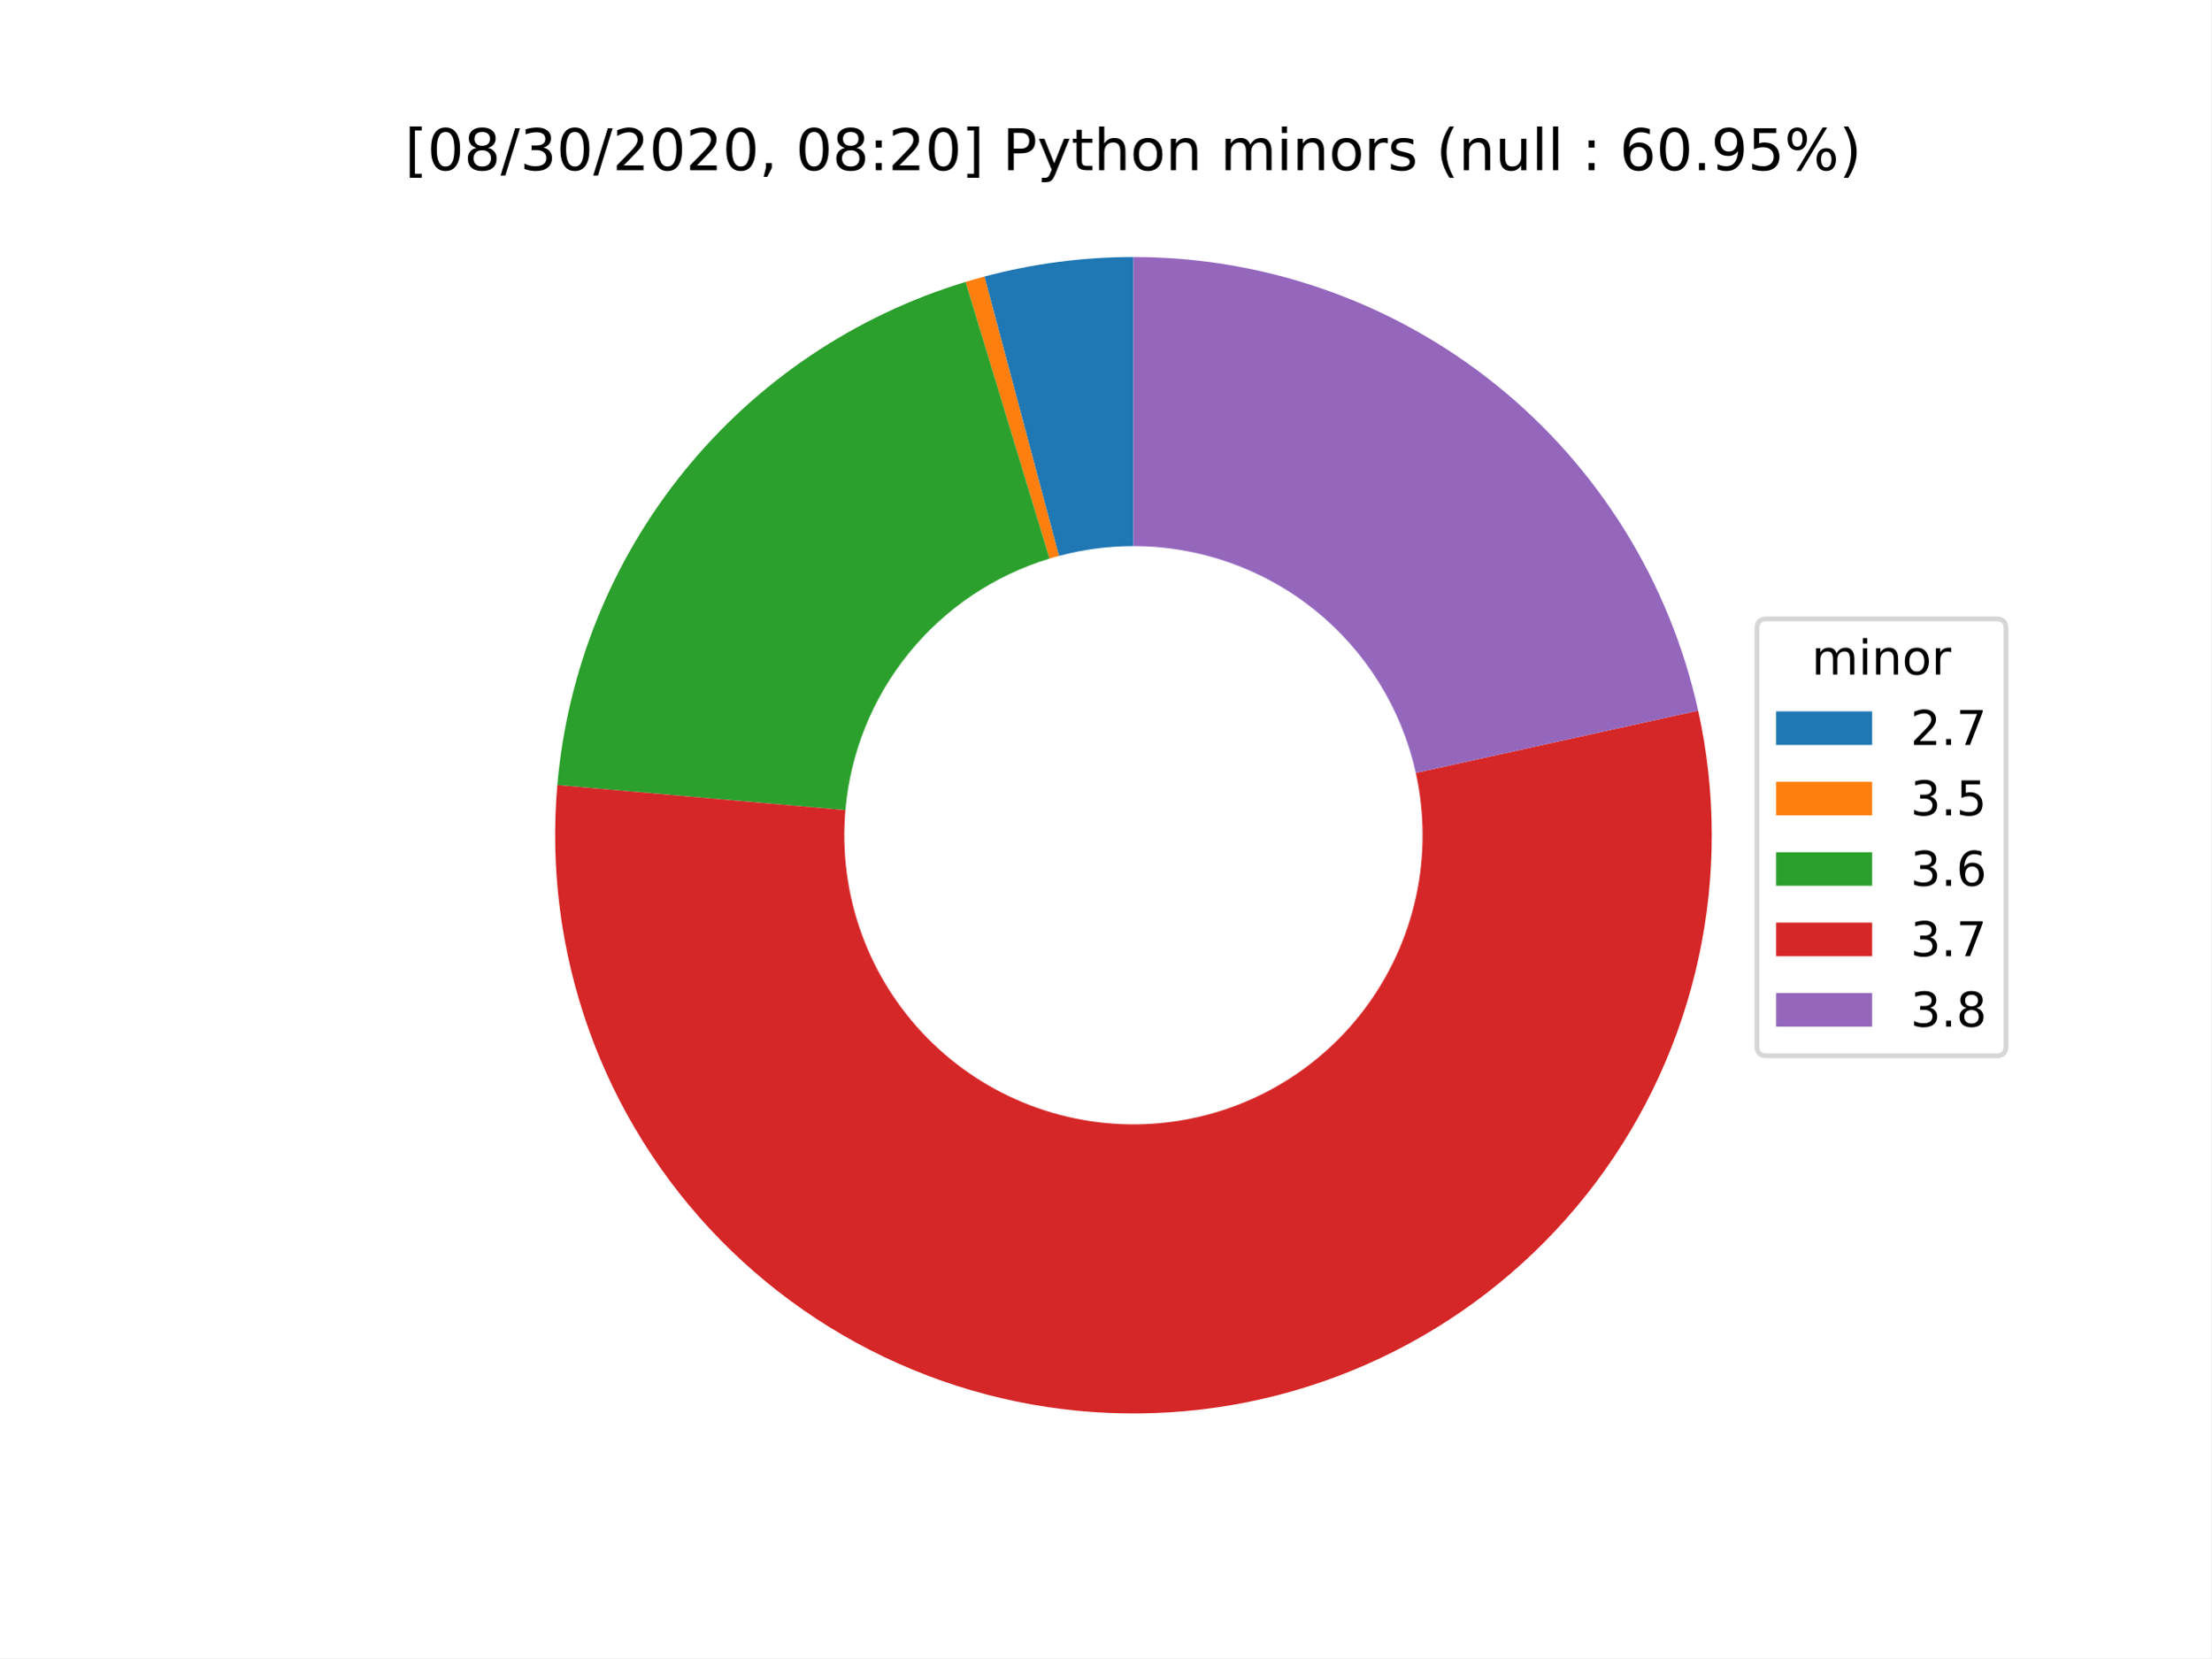
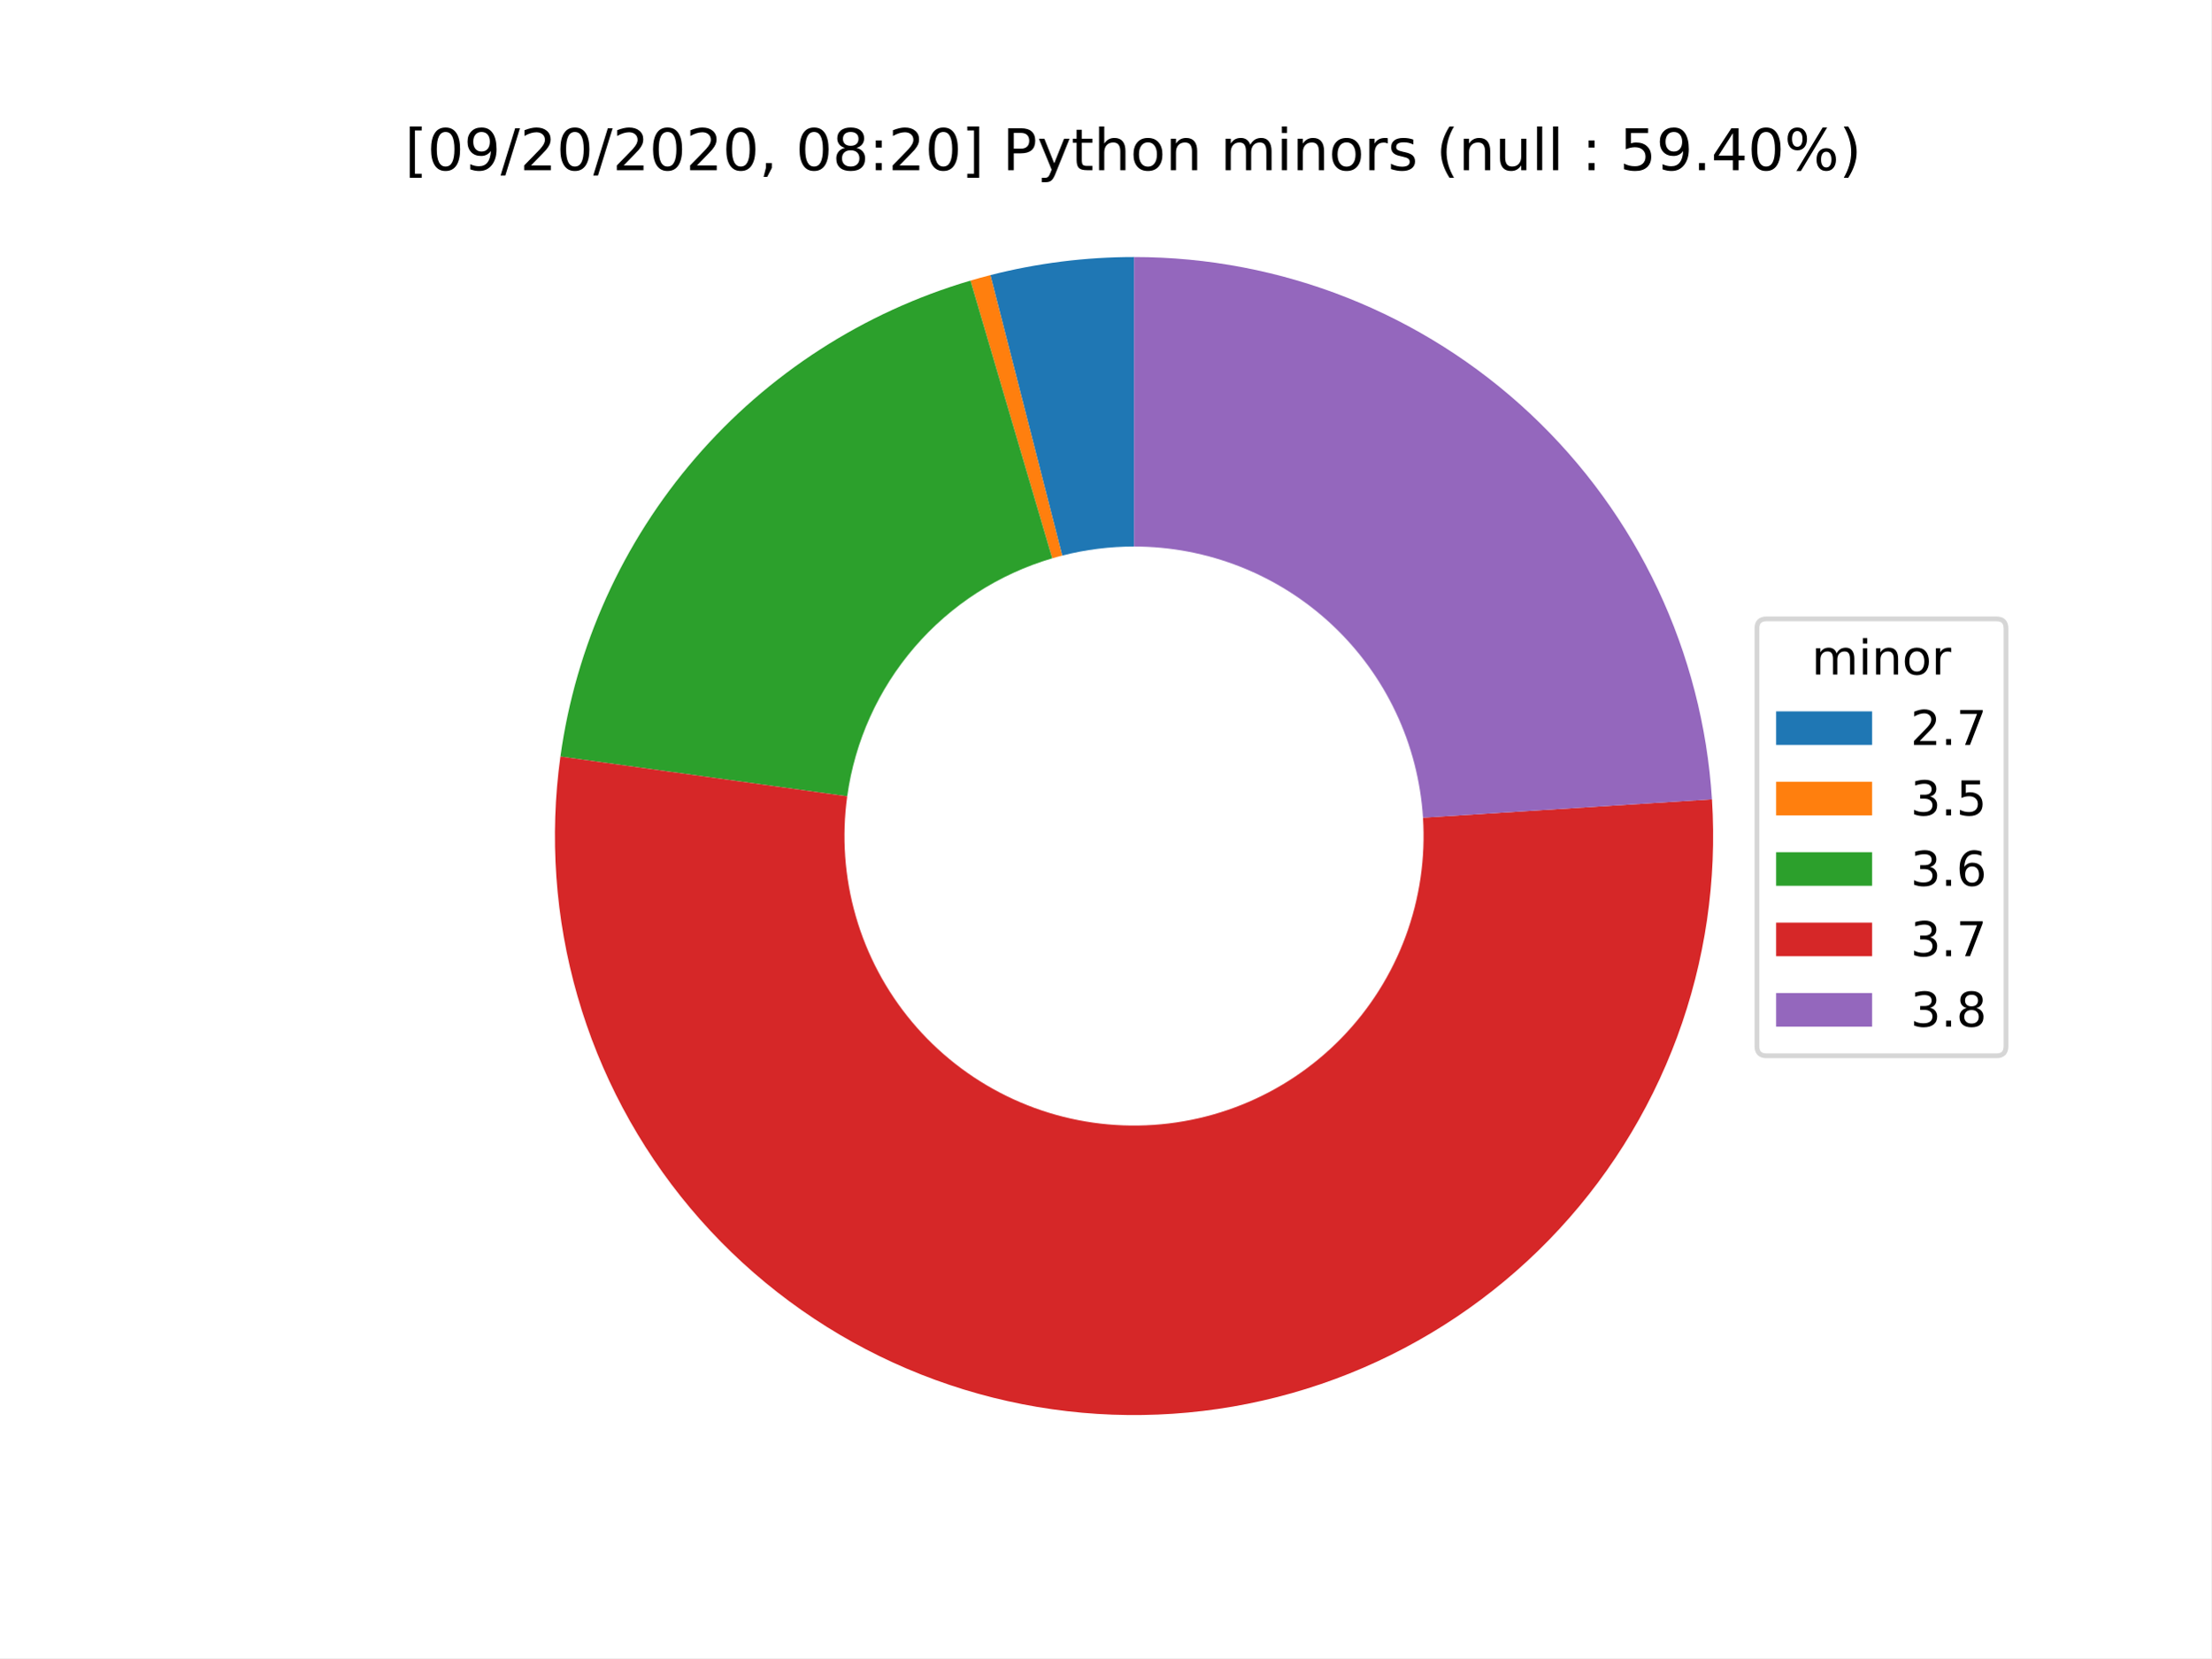
<svg xmlns="http://www.w3.org/2000/svg" xmlns:xlink="http://www.w3.org/1999/xlink" height="345.6pt" version="1.1" viewBox="0 0 460.8 345.6" width="460.8pt">
  <defs>
    <style type="text/css">*{stroke-linecap:butt;stroke-linejoin:round;}</style>
  </defs>
  <g id="figure_1">
    <g id="patch_1">
      <path d="M 0 345.6  L 460.8 345.6  L 460.8 0  L 0 0  z " style="fill:#ffffff;" />
    </g>
    <g id="axes_1">
      <g id="patch_2">
-         <path d="M 236.214 53.568  C 230.975 53.568 225.742 53.91 220.547 54.591  C 215.352 55.272 210.208 56.291 205.146 57.641  L 220.68 115.866  C 223.211 115.191 225.783 114.681 228.381 114.34  C 230.978 114 233.595 113.829 236.214 113.829  L 236.214 53.568  z " style="fill:#1f77b4;" />
+         <path d="M 236.333 53.568  C 231.289 53.568 226.249 53.884 221.244 54.515  C 216.239 55.146 211.279 56.09 206.392 57.341  L 221.362 115.799  C 223.806 115.173 226.286 114.701 228.789 114.386  C 231.291 114.07 233.811 113.912 236.333 113.912  L 236.333 53.568  z " style="fill:#1f77b4;" />
      </g>
      <g id="patch_3">
-         <path d="M 205.146 57.641  C 204.49 57.816 203.835 57.997 203.182 58.183  C 202.529 58.369 201.878 58.561 201.228 58.758  L 218.721 116.424  C 219.046 116.325 219.372 116.23 219.698 116.137  C 220.025 116.044 220.352 115.953 220.68 115.866  L 205.146 57.641  z " style="fill:#ff7f0e;" />
+         <path d="M 206.392 57.341  C 205.698 57.519 205.006 57.703 204.316 57.892  C 203.625 58.082 202.937 58.278 202.25 58.481  L 219.292 116.369  C 219.635 116.267 219.979 116.169 220.324 116.074  C 220.67 115.979 221.016 115.888 221.362 115.799  L 206.392 57.341  z " style="fill:#ff7f0e;" />
      </g>
      <g id="patch_4">
-         <path d="M 201.228 58.758  C 178.199 65.743 157.782 79.469 142.62 98.158  C 127.458 116.846 118.236 139.654 116.147 163.629  L 176.181 168.86  C 177.225 156.872 181.836 145.468 189.417 136.124  C 196.998 126.78 207.207 119.917 218.721 116.424  L 201.228 58.758  z " style="fill:#2ca02c;" />
+         <path d="M 202.25 58.481  C 179.972 65.039 160.053 77.891 144.895 95.486  C 129.738 113.081 119.976 134.682 116.788 157.686  L 176.561 165.971  C 178.155 154.469 183.036 143.669 190.614 134.871  C 198.193 126.074 208.152 119.648 219.292 116.369  L 202.25 58.481  z " style="fill:#2ca02c;" />
      </g>
      <g id="patch_5">
-         <path d="M 116.147 163.629  C 114.639 180.934 116.89 198.362 122.745 214.716  C 128.601 231.07 137.923 245.966 150.071 258.382  C 162.22 270.797 176.91 280.441 193.133 286.65  C 209.356 292.859 226.731 295.488 244.064 294.357  C 261.398 293.225 278.284 288.36 293.562 280.094  C 308.84 271.829 322.152 260.358 332.583 246.468  C 343.015 232.579 350.322 216.597 354.001 199.621  C 357.681 182.645 357.647 165.072 353.903 148.11  L 295.059 161.1  C 296.931 169.581 296.948 178.367 295.108 186.856  C 293.268 195.344 289.615 203.335 284.399 210.279  C 279.183 217.224 272.527 222.96 264.888 227.092  C 257.249 231.225 248.806 233.658 240.139 234.223  C 231.473 234.789 222.785 233.475 214.674 230.37  C 206.562 227.265 199.217 222.444 193.143 216.236  C 187.068 210.028 182.407 202.58 179.48 194.403  C 176.552 186.226 175.427 177.512 176.181 168.86  L 116.147 163.629  z " style="fill:#d62728;" />
+         <path d="M 116.788 157.686  C 114.471 174.397 115.685 191.409 120.349 207.622  C 125.013 223.835 133.025 238.892 143.867 251.817  C 154.709 264.743 168.142 275.253 183.296 282.667  C 198.451 290.08 214.993 294.235 231.852 294.862  C 248.711 295.488 265.515 292.573 281.178 286.304  C 296.841 280.035 311.017 270.551 322.788 258.466  C 334.559 246.381 343.667 231.96 349.522 216.138  C 355.376 200.316 357.849 183.44 356.779 166.604  L 296.556 170.43  C 297.091 178.848 295.855 187.286 292.927 195.197  C 290 203.108 285.446 210.319 279.561 216.361  C 273.675 222.404 266.587 227.146 258.756 230.28  C 250.924 233.414 242.522 234.872 234.092 234.559  C 225.663 234.246 217.392 232.168 209.815 228.462  C 202.238 224.755 195.521 219.5 190.1 213.037  C 184.679 206.574 180.673 199.046 178.341 190.939  C 176.009 182.833 175.402 174.327 176.561 165.971  L 116.788 157.686  z " style="fill:#d62728;" />
      </g>
      <g id="patch_6">
-         <path d="M 353.903 148.11  C 347.987 121.31 333.09 97.319 311.694 80.131  C 290.298 62.943 263.659 53.568 236.214 53.568  L 236.214 113.829  C 249.937 113.829 263.256 118.516 273.954 127.11  C 284.652 135.704 292.1 147.7 295.059 161.1  L 353.903 148.11  z " style="fill:#9467bd;" />
+         <path d="M 356.779 166.604  C 354.834 135.992 341.29 107.244 318.923 86.253  C 296.556 65.262 267.007 53.568 236.333 53.568  L 236.333 113.912  C 251.67 113.912 266.445 119.759 277.628 130.255  C 288.811 140.75 295.584 155.124 296.556 170.43  L 356.779 166.604  z " style="fill:#9467bd;" />
      </g>
      <g id="matplotlib.axis_1" />
      <g id="matplotlib.axis_2" />
      <g id="text_1">
        <g transform="translate(84.36187 35.472)scale(0.12 -0.12)">
          <defs>
            <path d="M 8.594 75.984  L 29.297 75.984  L 29.297 69  L 17.578 69  L 17.578 -6.203  L 29.297 -6.203  L 29.297 -13.188  L 8.594 -13.188  z " id="DejaVuSans-91" />
            <path d="M 31.781 66.406  Q 24.172 66.406 20.328 58.906  Q 16.5 51.422 16.5 36.375  Q 16.5 21.391 20.328 13.891  Q 24.172 6.391 31.781 6.391  Q 39.453 6.391 43.281 13.891  Q 47.125 21.391 47.125 36.375  Q 47.125 51.422 43.281 58.906  Q 39.453 66.406 31.781 66.406  z M 31.781 74.219  Q 44.047 74.219 50.516 64.516  Q 56.984 54.828 56.984 36.375  Q 56.984 17.969 50.516 8.266  Q 44.047 -1.422 31.781 -1.422  Q 19.531 -1.422 13.062 8.266  Q 6.594 17.969 6.594 36.375  Q 6.594 54.828 13.062 64.516  Q 19.531 74.219 31.781 74.219  z " id="DejaVuSans-48" />
-             <path d="M 31.781 34.625  Q 24.75 34.625 20.719 30.859  Q 16.703 27.094 16.703 20.516  Q 16.703 13.922 20.719 10.156  Q 24.75 6.391 31.781 6.391  Q 38.812 6.391 42.859 10.172  Q 46.922 13.969 46.922 20.516  Q 46.922 27.094 42.891 30.859  Q 38.875 34.625 31.781 34.625  z M 21.922 38.812  Q 15.578 40.375 12.031 44.719  Q 8.5 49.078 8.5 55.328  Q 8.5 64.062 14.719 69.141  Q 20.953 74.219 31.781 74.219  Q 42.672 74.219 48.875 69.141  Q 55.078 64.062 55.078 55.328  Q 55.078 49.078 51.531 44.719  Q 48 40.375 41.703 38.812  Q 48.828 37.156 52.797 32.312  Q 56.781 27.484 56.781 20.516  Q 56.781 9.906 50.312 4.234  Q 43.844 -1.422 31.781 -1.422  Q 19.734 -1.422 13.25 4.234  Q 6.781 9.906 6.781 20.516  Q 6.781 27.484 10.781 32.312  Q 14.797 37.156 21.922 38.812  z M 18.312 54.391  Q 18.312 48.734 21.844 45.562  Q 25.391 42.391 31.781 42.391  Q 38.141 42.391 41.719 45.562  Q 45.312 48.734 45.312 54.391  Q 45.312 60.062 41.719 63.234  Q 38.141 66.406 31.781 66.406  Q 25.391 66.406 21.844 63.234  Q 18.312 60.062 18.312 54.391  z " id="DejaVuSans-56" />
+             <path d="M 10.984 1.516  L 10.984 10.5  Q 14.703 8.734 18.5 7.812  Q 22.312 6.891 25.984 6.891  Q 35.75 6.891 40.891 13.453  Q 46.047 20.016 46.781 33.406  Q 43.953 29.203 39.594 26.953  Q 35.25 24.703 29.984 24.703  Q 19.047 24.703 12.672 31.312  Q 6.297 37.938 6.297 49.422  Q 6.297 60.641 12.938 67.422  Q 19.578 74.219 30.609 74.219  Q 43.266 74.219 49.922 64.516  Q 56.594 54.828 56.594 36.375  Q 56.594 19.141 48.406 8.859  Q 40.234 -1.422 26.422 -1.422  Q 22.703 -1.422 18.891 -0.688  Q 15.094 0.047 10.984 1.516  z M 30.609 32.422  Q 37.25 32.422 41.125 36.953  Q 45.016 41.5 45.016 49.422  Q 45.016 57.281 41.125 61.844  Q 37.25 66.406 30.609 66.406  Q 23.969 66.406 20.094 61.844  Q 16.219 57.281 16.219 49.422  Q 16.219 41.5 20.094 36.953  Q 23.969 32.422 30.609 32.422  z " id="DejaVuSans-57" />
            <path d="M 25.391 72.906  L 33.688 72.906  L 8.297 -9.281  L 0 -9.281  z " id="DejaVuSans-47" />
-             <path d="M 40.578 39.312  Q 47.656 37.797 51.625 33  Q 55.609 28.219 55.609 21.188  Q 55.609 10.406 48.188 4.484  Q 40.766 -1.422 27.094 -1.422  Q 22.516 -1.422 17.656 -0.516  Q 12.797 0.391 7.625 2.203  L 7.625 11.719  Q 11.719 9.328 16.594 8.109  Q 21.484 6.891 26.812 6.891  Q 36.078 6.891 40.938 10.547  Q 45.797 14.203 45.797 21.188  Q 45.797 27.641 41.281 31.266  Q 36.766 34.906 28.719 34.906  L 20.219 34.906  L 20.219 43.016  L 29.109 43.016  Q 36.375 43.016 40.234 45.922  Q 44.094 48.828 44.094 54.297  Q 44.094 59.906 40.109 62.906  Q 36.141 65.922 28.719 65.922  Q 24.656 65.922 20.016 65.031  Q 15.375 64.156 9.812 62.312  L 9.812 71.094  Q 15.438 72.656 20.344 73.438  Q 25.25 74.219 29.594 74.219  Q 40.828 74.219 47.359 69.109  Q 53.906 64.016 53.906 55.328  Q 53.906 49.266 50.438 45.094  Q 46.969 40.922 40.578 39.312  z " id="DejaVuSans-51" />
            <path d="M 19.188 8.297  L 53.609 8.297  L 53.609 0  L 7.328 0  L 7.328 8.297  Q 12.938 14.109 22.625 23.891  Q 32.328 33.688 34.812 36.531  Q 39.547 41.844 41.422 45.531  Q 43.312 49.219 43.312 52.781  Q 43.312 58.594 39.234 62.25  Q 35.156 65.922 28.609 65.922  Q 23.969 65.922 18.812 64.312  Q 13.672 62.703 7.812 59.422  L 7.812 69.391  Q 13.766 71.781 18.938 73  Q 24.125 74.219 28.422 74.219  Q 39.75 74.219 46.484 68.547  Q 53.219 62.891 53.219 53.422  Q 53.219 48.922 51.531 44.891  Q 49.859 40.875 45.406 35.406  Q 44.188 33.984 37.641 27.219  Q 31.109 20.453 19.188 8.297  z " id="DejaVuSans-50" />
            <path d="M 11.719 12.406  L 22.016 12.406  L 22.016 4  L 14.016 -11.625  L 7.719 -11.625  L 11.719 4  z " id="DejaVuSans-44" />
            <path id="DejaVuSans-32" />
+             <path d="M 31.781 34.625  Q 24.75 34.625 20.719 30.859  Q 16.703 27.094 16.703 20.516  Q 16.703 13.922 20.719 10.156  Q 24.75 6.391 31.781 6.391  Q 38.812 6.391 42.859 10.172  Q 46.922 13.969 46.922 20.516  Q 46.922 27.094 42.891 30.859  Q 38.875 34.625 31.781 34.625  z M 21.922 38.812  Q 15.578 40.375 12.031 44.719  Q 8.5 49.078 8.5 55.328  Q 8.5 64.062 14.719 69.141  Q 20.953 74.219 31.781 74.219  Q 42.672 74.219 48.875 69.141  Q 55.078 64.062 55.078 55.328  Q 55.078 49.078 51.531 44.719  Q 48 40.375 41.703 38.812  Q 48.828 37.156 52.797 32.312  Q 56.781 27.484 56.781 20.516  Q 56.781 9.906 50.312 4.234  Q 43.844 -1.422 31.781 -1.422  Q 19.734 -1.422 13.25 4.234  Q 6.781 9.906 6.781 20.516  Q 6.781 27.484 10.781 32.312  Q 14.797 37.156 21.922 38.812  z M 18.312 54.391  Q 18.312 48.734 21.844 45.562  Q 25.391 42.391 31.781 42.391  Q 38.141 42.391 41.719 45.562  Q 45.312 48.734 45.312 54.391  Q 45.312 60.062 41.719 63.234  Q 38.141 66.406 31.781 66.406  Q 25.391 66.406 21.844 63.234  Q 18.312 60.062 18.312 54.391  z " id="DejaVuSans-56" />
            <path d="M 11.719 12.406  L 22.016 12.406  L 22.016 0  L 11.719 0  z M 11.719 51.703  L 22.016 51.703  L 22.016 39.312  L 11.719 39.312  z " id="DejaVuSans-58" />
            <path d="M 30.422 75.984  L 30.422 -13.188  L 9.719 -13.188  L 9.719 -6.203  L 21.391 -6.203  L 21.391 69  L 9.719 69  L 9.719 75.984  z " id="DejaVuSans-93" />
            <path d="M 19.672 64.797  L 19.672 37.406  L 32.078 37.406  Q 38.969 37.406 42.719 40.969  Q 46.484 44.531 46.484 51.125  Q 46.484 57.672 42.719 61.234  Q 38.969 64.797 32.078 64.797  z M 9.812 72.906  L 32.078 72.906  Q 44.344 72.906 50.609 67.359  Q 56.891 61.812 56.891 51.125  Q 56.891 40.328 50.609 34.812  Q 44.344 29.297 32.078 29.297  L 19.672 29.297  L 19.672 0  L 9.812 0  z " id="DejaVuSans-80" />
            <path d="M 32.172 -5.078  Q 28.375 -14.844 24.75 -17.812  Q 21.141 -20.797 15.094 -20.797  L 7.906 -20.797  L 7.906 -13.281  L 13.188 -13.281  Q 16.891 -13.281 18.938 -11.516  Q 21 -9.766 23.484 -3.219  L 25.094 0.875  L 2.984 54.688  L 12.5 54.688  L 29.594 11.922  L 46.688 54.688  L 56.203 54.688  z " id="DejaVuSans-121" />
            <path d="M 18.312 70.219  L 18.312 54.688  L 36.812 54.688  L 36.812 47.703  L 18.312 47.703  L 18.312 18.016  Q 18.312 11.328 20.141 9.422  Q 21.969 7.516 27.594 7.516  L 36.812 7.516  L 36.812 0  L 27.594 0  Q 17.188 0 13.234 3.875  Q 9.281 7.766 9.281 18.016  L 9.281 47.703  L 2.688 47.703  L 2.688 54.688  L 9.281 54.688  L 9.281 70.219  z " id="DejaVuSans-116" />
            <path d="M 54.891 33.016  L 54.891 0  L 45.906 0  L 45.906 32.719  Q 45.906 40.484 42.875 44.328  Q 39.844 48.188 33.797 48.188  Q 26.516 48.188 22.312 43.547  Q 18.109 38.922 18.109 30.906  L 18.109 0  L 9.078 0  L 9.078 75.984  L 18.109 75.984  L 18.109 46.188  Q 21.344 51.125 25.703 53.562  Q 30.078 56 35.797 56  Q 45.219 56 50.047 50.172  Q 54.891 44.344 54.891 33.016  z " id="DejaVuSans-104" />
            <path d="M 30.609 48.391  Q 23.391 48.391 19.188 42.75  Q 14.984 37.109 14.984 27.297  Q 14.984 17.484 19.156 11.844  Q 23.344 6.203 30.609 6.203  Q 37.797 6.203 41.984 11.859  Q 46.188 17.531 46.188 27.297  Q 46.188 37.016 41.984 42.703  Q 37.797 48.391 30.609 48.391  z M 30.609 56  Q 42.328 56 49.016 48.375  Q 55.719 40.766 55.719 27.297  Q 55.719 13.875 49.016 6.219  Q 42.328 -1.422 30.609 -1.422  Q 18.844 -1.422 12.172 6.219  Q 5.516 13.875 5.516 27.297  Q 5.516 40.766 12.172 48.375  Q 18.844 56 30.609 56  z " id="DejaVuSans-111" />
            <path d="M 54.891 33.016  L 54.891 0  L 45.906 0  L 45.906 32.719  Q 45.906 40.484 42.875 44.328  Q 39.844 48.188 33.797 48.188  Q 26.516 48.188 22.312 43.547  Q 18.109 38.922 18.109 30.906  L 18.109 0  L 9.078 0  L 9.078 54.688  L 18.109 54.688  L 18.109 46.188  Q 21.344 51.125 25.703 53.562  Q 30.078 56 35.797 56  Q 45.219 56 50.047 50.172  Q 54.891 44.344 54.891 33.016  z " id="DejaVuSans-110" />
            <path d="M 52 44.188  Q 55.375 50.25 60.062 53.125  Q 64.75 56 71.094 56  Q 79.641 56 84.281 50.016  Q 88.922 44.047 88.922 33.016  L 88.922 0  L 79.891 0  L 79.891 32.719  Q 79.891 40.578 77.094 44.375  Q 74.312 48.188 68.609 48.188  Q 61.625 48.188 57.562 43.547  Q 53.516 38.922 53.516 30.906  L 53.516 0  L 44.484 0  L 44.484 32.719  Q 44.484 40.625 41.703 44.406  Q 38.922 48.188 33.109 48.188  Q 26.219 48.188 22.156 43.531  Q 18.109 38.875 18.109 30.906  L 18.109 0  L 9.078 0  L 9.078 54.688  L 18.109 54.688  L 18.109 46.188  Q 21.188 51.219 25.484 53.609  Q 29.781 56 35.688 56  Q 41.656 56 45.828 52.969  Q 50 49.953 52 44.188  z " id="DejaVuSans-109" />
            <path d="M 9.422 54.688  L 18.406 54.688  L 18.406 0  L 9.422 0  z M 9.422 75.984  L 18.406 75.984  L 18.406 64.594  L 9.422 64.594  z " id="DejaVuSans-105" />
            <path d="M 41.109 46.297  Q 39.594 47.172 37.812 47.578  Q 36.031 48 33.891 48  Q 26.266 48 22.188 43.047  Q 18.109 38.094 18.109 28.812  L 18.109 0  L 9.078 0  L 9.078 54.688  L 18.109 54.688  L 18.109 46.188  Q 20.953 51.172 25.484 53.578  Q 30.031 56 36.531 56  Q 37.453 56 38.578 55.875  Q 39.703 55.766 41.062 55.516  z " id="DejaVuSans-114" />
            <path d="M 44.281 53.078  L 44.281 44.578  Q 40.484 46.531 36.375 47.5  Q 32.281 48.484 27.875 48.484  Q 21.188 48.484 17.844 46.438  Q 14.5 44.391 14.5 40.281  Q 14.5 37.156 16.891 35.375  Q 19.281 33.594 26.516 31.984  L 29.594 31.297  Q 39.156 29.25 43.188 25.516  Q 47.219 21.781 47.219 15.094  Q 47.219 7.469 41.188 3.016  Q 35.156 -1.422 24.609 -1.422  Q 20.219 -1.422 15.453 -0.562  Q 10.688 0.297 5.422 2  L 5.422 11.281  Q 10.406 8.688 15.234 7.391  Q 20.062 6.109 24.812 6.109  Q 31.156 6.109 34.562 8.281  Q 37.984 10.453 37.984 14.406  Q 37.984 18.062 35.516 20.016  Q 33.062 21.969 24.703 23.781  L 21.578 24.516  Q 13.234 26.266 9.516 29.906  Q 5.812 33.547 5.812 39.891  Q 5.812 47.609 11.281 51.797  Q 16.75 56 26.812 56  Q 31.781 56 36.172 55.266  Q 40.578 54.547 44.281 53.078  z " id="DejaVuSans-115" />
            <path d="M 31 75.875  Q 24.469 64.656 21.281 53.656  Q 18.109 42.672 18.109 31.391  Q 18.109 20.125 21.312 9.062  Q 24.516 -2 31 -13.188  L 23.188 -13.188  Q 15.875 -1.703 12.234 9.375  Q 8.594 20.453 8.594 31.391  Q 8.594 42.281 12.203 53.312  Q 15.828 64.359 23.188 75.875  z " id="DejaVuSans-40" />
            <path d="M 8.5 21.578  L 8.5 54.688  L 17.484 54.688  L 17.484 21.922  Q 17.484 14.156 20.5 10.266  Q 23.531 6.391 29.594 6.391  Q 36.859 6.391 41.078 11.031  Q 45.312 15.672 45.312 23.688  L 45.312 54.688  L 54.297 54.688  L 54.297 0  L 45.312 0  L 45.312 8.406  Q 42.047 3.422 37.719 1  Q 33.406 -1.422 27.688 -1.422  Q 18.266 -1.422 13.375 4.438  Q 8.5 10.297 8.5 21.578  z M 31.109 56  z " id="DejaVuSans-117" />
            <path d="M 9.422 75.984  L 18.406 75.984  L 18.406 0  L 9.422 0  z " id="DejaVuSans-108" />
-             <path d="M 33.016 40.375  Q 26.375 40.375 22.484 35.828  Q 18.609 31.297 18.609 23.391  Q 18.609 15.531 22.484 10.953  Q 26.375 6.391 33.016 6.391  Q 39.656 6.391 43.531 10.953  Q 47.406 15.531 47.406 23.391  Q 47.406 31.297 43.531 35.828  Q 39.656 40.375 33.016 40.375  z M 52.594 71.297  L 52.594 62.312  Q 48.875 64.062 45.094 64.984  Q 41.312 65.922 37.594 65.922  Q 27.828 65.922 22.672 59.328  Q 17.531 52.734 16.797 39.406  Q 19.672 43.656 24.016 45.922  Q 28.375 48.188 33.594 48.188  Q 44.578 48.188 50.953 41.516  Q 57.328 34.859 57.328 23.391  Q 57.328 12.156 50.688 5.359  Q 44.047 -1.422 33.016 -1.422  Q 20.359 -1.422 13.672 8.266  Q 6.984 17.969 6.984 36.375  Q 6.984 53.656 15.188 63.938  Q 23.391 74.219 37.203 74.219  Q 40.922 74.219 44.703 73.484  Q 48.484 72.75 52.594 71.297  z " id="DejaVuSans-54" />
+             <path d="M 10.797 72.906  L 49.516 72.906  L 49.516 64.594  L 19.828 64.594  L 19.828 46.734  Q 21.969 47.469 24.109 47.828  Q 26.266 48.188 28.422 48.188  Q 40.625 48.188 47.75 41.5  Q 54.891 34.812 54.891 23.391  Q 54.891 11.625 47.562 5.094  Q 40.234 -1.422 26.906 -1.422  Q 22.312 -1.422 17.547 -0.641  Q 12.797 0.141 7.719 1.703  L 7.719 11.625  Q 12.109 9.234 16.797 8.062  Q 21.484 6.891 26.703 6.891  Q 35.156 6.891 40.078 11.328  Q 45.016 15.766 45.016 23.391  Q 45.016 31 40.078 35.438  Q 35.156 39.891 26.703 39.891  Q 22.75 39.891 18.812 39.016  Q 14.891 38.141 10.797 36.281  z " id="DejaVuSans-53" />
            <path d="M 10.688 12.406  L 21 12.406  L 21 0  L 10.688 0  z " id="DejaVuSans-46" />
-             <path d="M 10.984 1.516  L 10.984 10.5  Q 14.703 8.734 18.5 7.812  Q 22.312 6.891 25.984 6.891  Q 35.75 6.891 40.891 13.453  Q 46.047 20.016 46.781 33.406  Q 43.953 29.203 39.594 26.953  Q 35.25 24.703 29.984 24.703  Q 19.047 24.703 12.672 31.312  Q 6.297 37.938 6.297 49.422  Q 6.297 60.641 12.938 67.422  Q 19.578 74.219 30.609 74.219  Q 43.266 74.219 49.922 64.516  Q 56.594 54.828 56.594 36.375  Q 56.594 19.141 48.406 8.859  Q 40.234 -1.422 26.422 -1.422  Q 22.703 -1.422 18.891 -0.688  Q 15.094 0.047 10.984 1.516  z M 30.609 32.422  Q 37.25 32.422 41.125 36.953  Q 45.016 41.5 45.016 49.422  Q 45.016 57.281 41.125 61.844  Q 37.25 66.406 30.609 66.406  Q 23.969 66.406 20.094 61.844  Q 16.219 57.281 16.219 49.422  Q 16.219 41.5 20.094 36.953  Q 23.969 32.422 30.609 32.422  z " id="DejaVuSans-57" />
-             <path d="M 10.797 72.906  L 49.516 72.906  L 49.516 64.594  L 19.828 64.594  L 19.828 46.734  Q 21.969 47.469 24.109 47.828  Q 26.266 48.188 28.422 48.188  Q 40.625 48.188 47.75 41.5  Q 54.891 34.812 54.891 23.391  Q 54.891 11.625 47.562 5.094  Q 40.234 -1.422 26.906 -1.422  Q 22.312 -1.422 17.547 -0.641  Q 12.797 0.141 7.719 1.703  L 7.719 11.625  Q 12.109 9.234 16.797 8.062  Q 21.484 6.891 26.703 6.891  Q 35.156 6.891 40.078 11.328  Q 45.016 15.766 45.016 23.391  Q 45.016 31 40.078 35.438  Q 35.156 39.891 26.703 39.891  Q 22.75 39.891 18.812 39.016  Q 14.891 38.141 10.797 36.281  z " id="DejaVuSans-53" />
+             <path d="M 37.797 64.312  L 12.891 25.391  L 37.797 25.391  z M 35.203 72.906  L 47.609 72.906  L 47.609 25.391  L 58.016 25.391  L 58.016 17.188  L 47.609 17.188  L 47.609 0  L 37.797 0  L 37.797 17.188  L 4.891 17.188  L 4.891 26.703  z " id="DejaVuSans-52" />
            <path d="M 72.703 32.078  Q 68.453 32.078 66.031 28.469  Q 63.625 24.859 63.625 18.406  Q 63.625 12.062 66.031 8.422  Q 68.453 4.781 72.703 4.781  Q 76.859 4.781 79.266 8.422  Q 81.688 12.062 81.688 18.406  Q 81.688 24.812 79.266 28.438  Q 76.859 32.078 72.703 32.078  z M 72.703 38.281  Q 80.422 38.281 84.953 32.906  Q 89.5 27.547 89.5 18.406  Q 89.5 9.281 84.938 3.922  Q 80.375 -1.422 72.703 -1.422  Q 64.891 -1.422 60.344 3.922  Q 55.812 9.281 55.812 18.406  Q 55.812 27.594 60.375 32.938  Q 64.938 38.281 72.703 38.281  z M 22.312 68.016  Q 18.109 68.016 15.688 64.375  Q 13.281 60.75 13.281 54.391  Q 13.281 47.953 15.672 44.328  Q 18.062 40.719 22.312 40.719  Q 26.562 40.719 28.969 44.328  Q 31.391 47.953 31.391 54.391  Q 31.391 60.688 28.953 64.344  Q 26.516 68.016 22.312 68.016  z M 66.406 74.219  L 74.219 74.219  L 28.609 -1.422  L 20.797 -1.422  z M 22.312 74.219  Q 30.031 74.219 34.609 68.875  Q 39.203 63.531 39.203 54.391  Q 39.203 45.172 34.641 39.844  Q 30.078 34.516 22.312 34.516  Q 14.547 34.516 10.031 39.859  Q 5.516 45.219 5.516 54.391  Q 5.516 63.484 10.047 68.844  Q 14.594 74.219 22.312 74.219  z " id="DejaVuSans-37" />
            <path d="M 8.016 75.875  L 15.828 75.875  Q 23.141 64.359 26.781 53.312  Q 30.422 42.281 30.422 31.391  Q 30.422 20.453 26.781 9.375  Q 23.141 -1.703 15.828 -13.188  L 8.016 -13.188  Q 14.5 -2 17.703 9.062  Q 20.906 20.125 20.906 31.391  Q 20.906 42.672 17.703 53.656  Q 14.5 64.656 8.016 75.875  z " id="DejaVuSans-41" />
          </defs>
          <use xlink:href="#DejaVuSans-91" />
          <use x="39.014" xlink:href="#DejaVuSans-48" />
-           <use x="102.637" xlink:href="#DejaVuSans-56" />
+           <use x="102.637" xlink:href="#DejaVuSans-57" />
          <use x="166.26" xlink:href="#DejaVuSans-47" />
-           <use x="199.951" xlink:href="#DejaVuSans-51" />
+           <use x="199.951" xlink:href="#DejaVuSans-50" />
          <use x="263.574" xlink:href="#DejaVuSans-48" />
          <use x="327.197" xlink:href="#DejaVuSans-47" />
          <use x="360.889" xlink:href="#DejaVuSans-50" />
          <use x="424.512" xlink:href="#DejaVuSans-48" />
          <use x="488.135" xlink:href="#DejaVuSans-50" />
          <use x="551.758" xlink:href="#DejaVuSans-48" />
          <use x="615.381" xlink:href="#DejaVuSans-44" />
          <use x="647.168" xlink:href="#DejaVuSans-32" />
          <use x="678.955" xlink:href="#DejaVuSans-48" />
          <use x="742.578" xlink:href="#DejaVuSans-56" />
          <use x="806.201" xlink:href="#DejaVuSans-58" />
          <use x="839.893" xlink:href="#DejaVuSans-50" />
          <use x="903.516" xlink:href="#DejaVuSans-48" />
          <use x="967.139" xlink:href="#DejaVuSans-93" />
          <use x="1006.152" xlink:href="#DejaVuSans-32" />
          <use x="1037.939" xlink:href="#DejaVuSans-80" />
          <use x="1098.242" xlink:href="#DejaVuSans-121" />
          <use x="1157.422" xlink:href="#DejaVuSans-116" />
          <use x="1196.631" xlink:href="#DejaVuSans-104" />
          <use x="1260.01" xlink:href="#DejaVuSans-111" />
          <use x="1321.191" xlink:href="#DejaVuSans-110" />
          <use x="1384.57" xlink:href="#DejaVuSans-32" />
          <use x="1416.357" xlink:href="#DejaVuSans-109" />
          <use x="1513.77" xlink:href="#DejaVuSans-105" />
          <use x="1541.553" xlink:href="#DejaVuSans-110" />
          <use x="1604.932" xlink:href="#DejaVuSans-111" />
          <use x="1666.113" xlink:href="#DejaVuSans-114" />
          <use x="1707.227" xlink:href="#DejaVuSans-115" />
          <use x="1759.326" xlink:href="#DejaVuSans-32" />
          <use x="1791.113" xlink:href="#DejaVuSans-40" />
          <use x="1830.127" xlink:href="#DejaVuSans-110" />
          <use x="1893.506" xlink:href="#DejaVuSans-117" />
          <use x="1956.885" xlink:href="#DejaVuSans-108" />
          <use x="1984.668" xlink:href="#DejaVuSans-108" />
          <use x="2012.451" xlink:href="#DejaVuSans-32" />
          <use x="2044.238" xlink:href="#DejaVuSans-58" />
          <use x="2077.93" xlink:href="#DejaVuSans-32" />
-           <use x="2109.717" xlink:href="#DejaVuSans-54" />
-           <use x="2173.34" xlink:href="#DejaVuSans-48" />
+           <use x="2109.717" xlink:href="#DejaVuSans-53" />
+           <use x="2173.34" xlink:href="#DejaVuSans-57" />
          <use x="2236.963" xlink:href="#DejaVuSans-46" />
-           <use x="2268.75" xlink:href="#DejaVuSans-57" />
-           <use x="2332.373" xlink:href="#DejaVuSans-53" />
+           <use x="2268.75" xlink:href="#DejaVuSans-52" />
+           <use x="2332.373" xlink:href="#DejaVuSans-48" />
          <use x="2395.996" xlink:href="#DejaVuSans-37" />
          <use x="2491.016" xlink:href="#DejaVuSans-41" />
        </g>
      </g>
      <g id="legend_1">
        <g id="patch_7">
          <path d="M 368.152 220.062  L 416.055 220.062  Q 418.055 220.062 418.055 218.062  L 418.055 130.994  Q 418.055 128.994 416.055 128.994  L 368.152 128.994  Q 366.152 128.994 366.152 130.994  L 366.152 218.062  Q 366.152 220.062 368.152 220.062  z " style="fill:#ffffff;opacity:0.8;stroke:#cccccc;stroke-linejoin:miter;" />
        </g>
        <g id="text_2">
          <g transform="translate(377.5606 140.5921)scale(0.1 -0.1)">
            <use xlink:href="#DejaVuSans-109" />
            <use x="97.412" xlink:href="#DejaVuSans-105" />
            <use x="125.195" xlink:href="#DejaVuSans-110" />
            <use x="188.574" xlink:href="#DejaVuSans-111" />
            <use x="249.756" xlink:href="#DejaVuSans-114" />
          </g>
        </g>
        <g id="patch_8">
          <path d="M 370.152 155.27  L 390.152 155.27  L 390.152 148.27  L 370.152 148.27  z " style="fill:#1f77b4;" />
        </g>
        <g id="text_3">
          <g transform="translate(398.152 155.2702)scale(0.1 -0.1)">
            <defs>
              <path d="M 8.203 72.906  L 55.078 72.906  L 55.078 68.703  L 28.609 0  L 18.312 0  L 43.219 64.594  L 8.203 64.594  z " id="DejaVuSans-55" />
            </defs>
            <use xlink:href="#DejaVuSans-50" />
            <use x="63.623" xlink:href="#DejaVuSans-46" />
            <use x="95.41" xlink:href="#DejaVuSans-55" />
          </g>
        </g>
        <g id="patch_9">
          <path d="M 370.152 169.948  L 390.152 169.948  L 390.152 162.948  L 370.152 162.948  z " style="fill:#ff7f0e;" />
        </g>
        <g id="text_4">
          <g transform="translate(398.152 169.9483)scale(0.1 -0.1)">
+             <defs>
+               <path d="M 40.578 39.312  Q 47.656 37.797 51.625 33  Q 55.609 28.219 55.609 21.188  Q 55.609 10.406 48.188 4.484  Q 40.766 -1.422 27.094 -1.422  Q 22.516 -1.422 17.656 -0.516  Q 12.797 0.391 7.625 2.203  L 7.625 11.719  Q 11.719 9.328 16.594 8.109  Q 21.484 6.891 26.812 6.891  Q 36.078 6.891 40.938 10.547  Q 45.797 14.203 45.797 21.188  Q 45.797 27.641 41.281 31.266  Q 36.766 34.906 28.719 34.906  L 20.219 34.906  L 20.219 43.016  L 29.109 43.016  Q 36.375 43.016 40.234 45.922  Q 44.094 48.828 44.094 54.297  Q 44.094 59.906 40.109 62.906  Q 36.141 65.922 28.719 65.922  Q 24.656 65.922 20.016 65.031  Q 15.375 64.156 9.812 62.312  L 9.812 71.094  Q 15.438 72.656 20.344 73.438  Q 25.25 74.219 29.594 74.219  Q 40.828 74.219 47.359 69.109  Q 53.906 64.016 53.906 55.328  Q 53.906 49.266 50.438 45.094  Q 46.969 40.922 40.578 39.312  z " id="DejaVuSans-51" />
+             </defs>
            <use xlink:href="#DejaVuSans-51" />
            <use x="63.623" xlink:href="#DejaVuSans-46" />
            <use x="95.41" xlink:href="#DejaVuSans-53" />
          </g>
        </g>
        <g id="patch_10">
          <path d="M 370.152 184.626  L 390.152 184.626  L 390.152 177.626  L 370.152 177.626  z " style="fill:#2ca02c;" />
        </g>
        <g id="text_5">
          <g transform="translate(398.152 184.6264)scale(0.1 -0.1)">
+             <defs>
+               <path d="M 33.016 40.375  Q 26.375 40.375 22.484 35.828  Q 18.609 31.297 18.609 23.391  Q 18.609 15.531 22.484 10.953  Q 26.375 6.391 33.016 6.391  Q 39.656 6.391 43.531 10.953  Q 47.406 15.531 47.406 23.391  Q 47.406 31.297 43.531 35.828  Q 39.656 40.375 33.016 40.375  z M 52.594 71.297  L 52.594 62.312  Q 48.875 64.062 45.094 64.984  Q 41.312 65.922 37.594 65.922  Q 27.828 65.922 22.672 59.328  Q 17.531 52.734 16.797 39.406  Q 19.672 43.656 24.016 45.922  Q 28.375 48.188 33.594 48.188  Q 44.578 48.188 50.953 41.516  Q 57.328 34.859 57.328 23.391  Q 57.328 12.156 50.688 5.359  Q 44.047 -1.422 33.016 -1.422  Q 20.359 -1.422 13.672 8.266  Q 6.984 17.969 6.984 36.375  Q 6.984 53.656 15.188 63.938  Q 23.391 74.219 37.203 74.219  Q 40.922 74.219 44.703 73.484  Q 48.484 72.75 52.594 71.297  z " id="DejaVuSans-54" />
+             </defs>
            <use xlink:href="#DejaVuSans-51" />
            <use x="63.623" xlink:href="#DejaVuSans-46" />
            <use x="95.41" xlink:href="#DejaVuSans-54" />
          </g>
        </g>
        <g id="patch_11">
          <path d="M 370.152 199.305  L 390.152 199.305  L 390.152 192.305  L 370.152 192.305  z " style="fill:#d62728;" />
        </g>
        <g id="text_6">
          <g transform="translate(398.152 199.3046)scale(0.1 -0.1)">
            <use xlink:href="#DejaVuSans-51" />
            <use x="63.623" xlink:href="#DejaVuSans-46" />
            <use x="95.41" xlink:href="#DejaVuSans-55" />
          </g>
        </g>
        <g id="patch_12">
          <path d="M 370.152 213.983  L 390.152 213.983  L 390.152 206.983  L 370.152 206.983  z " style="fill:#9467bd;" />
        </g>
        <g id="text_7">
          <g transform="translate(398.152 213.9827)scale(0.1 -0.1)">
            <use xlink:href="#DejaVuSans-51" />
            <use x="63.623" xlink:href="#DejaVuSans-46" />
            <use x="95.41" xlink:href="#DejaVuSans-56" />
          </g>
        </g>
      </g>
    </g>
  </g>
</svg>
